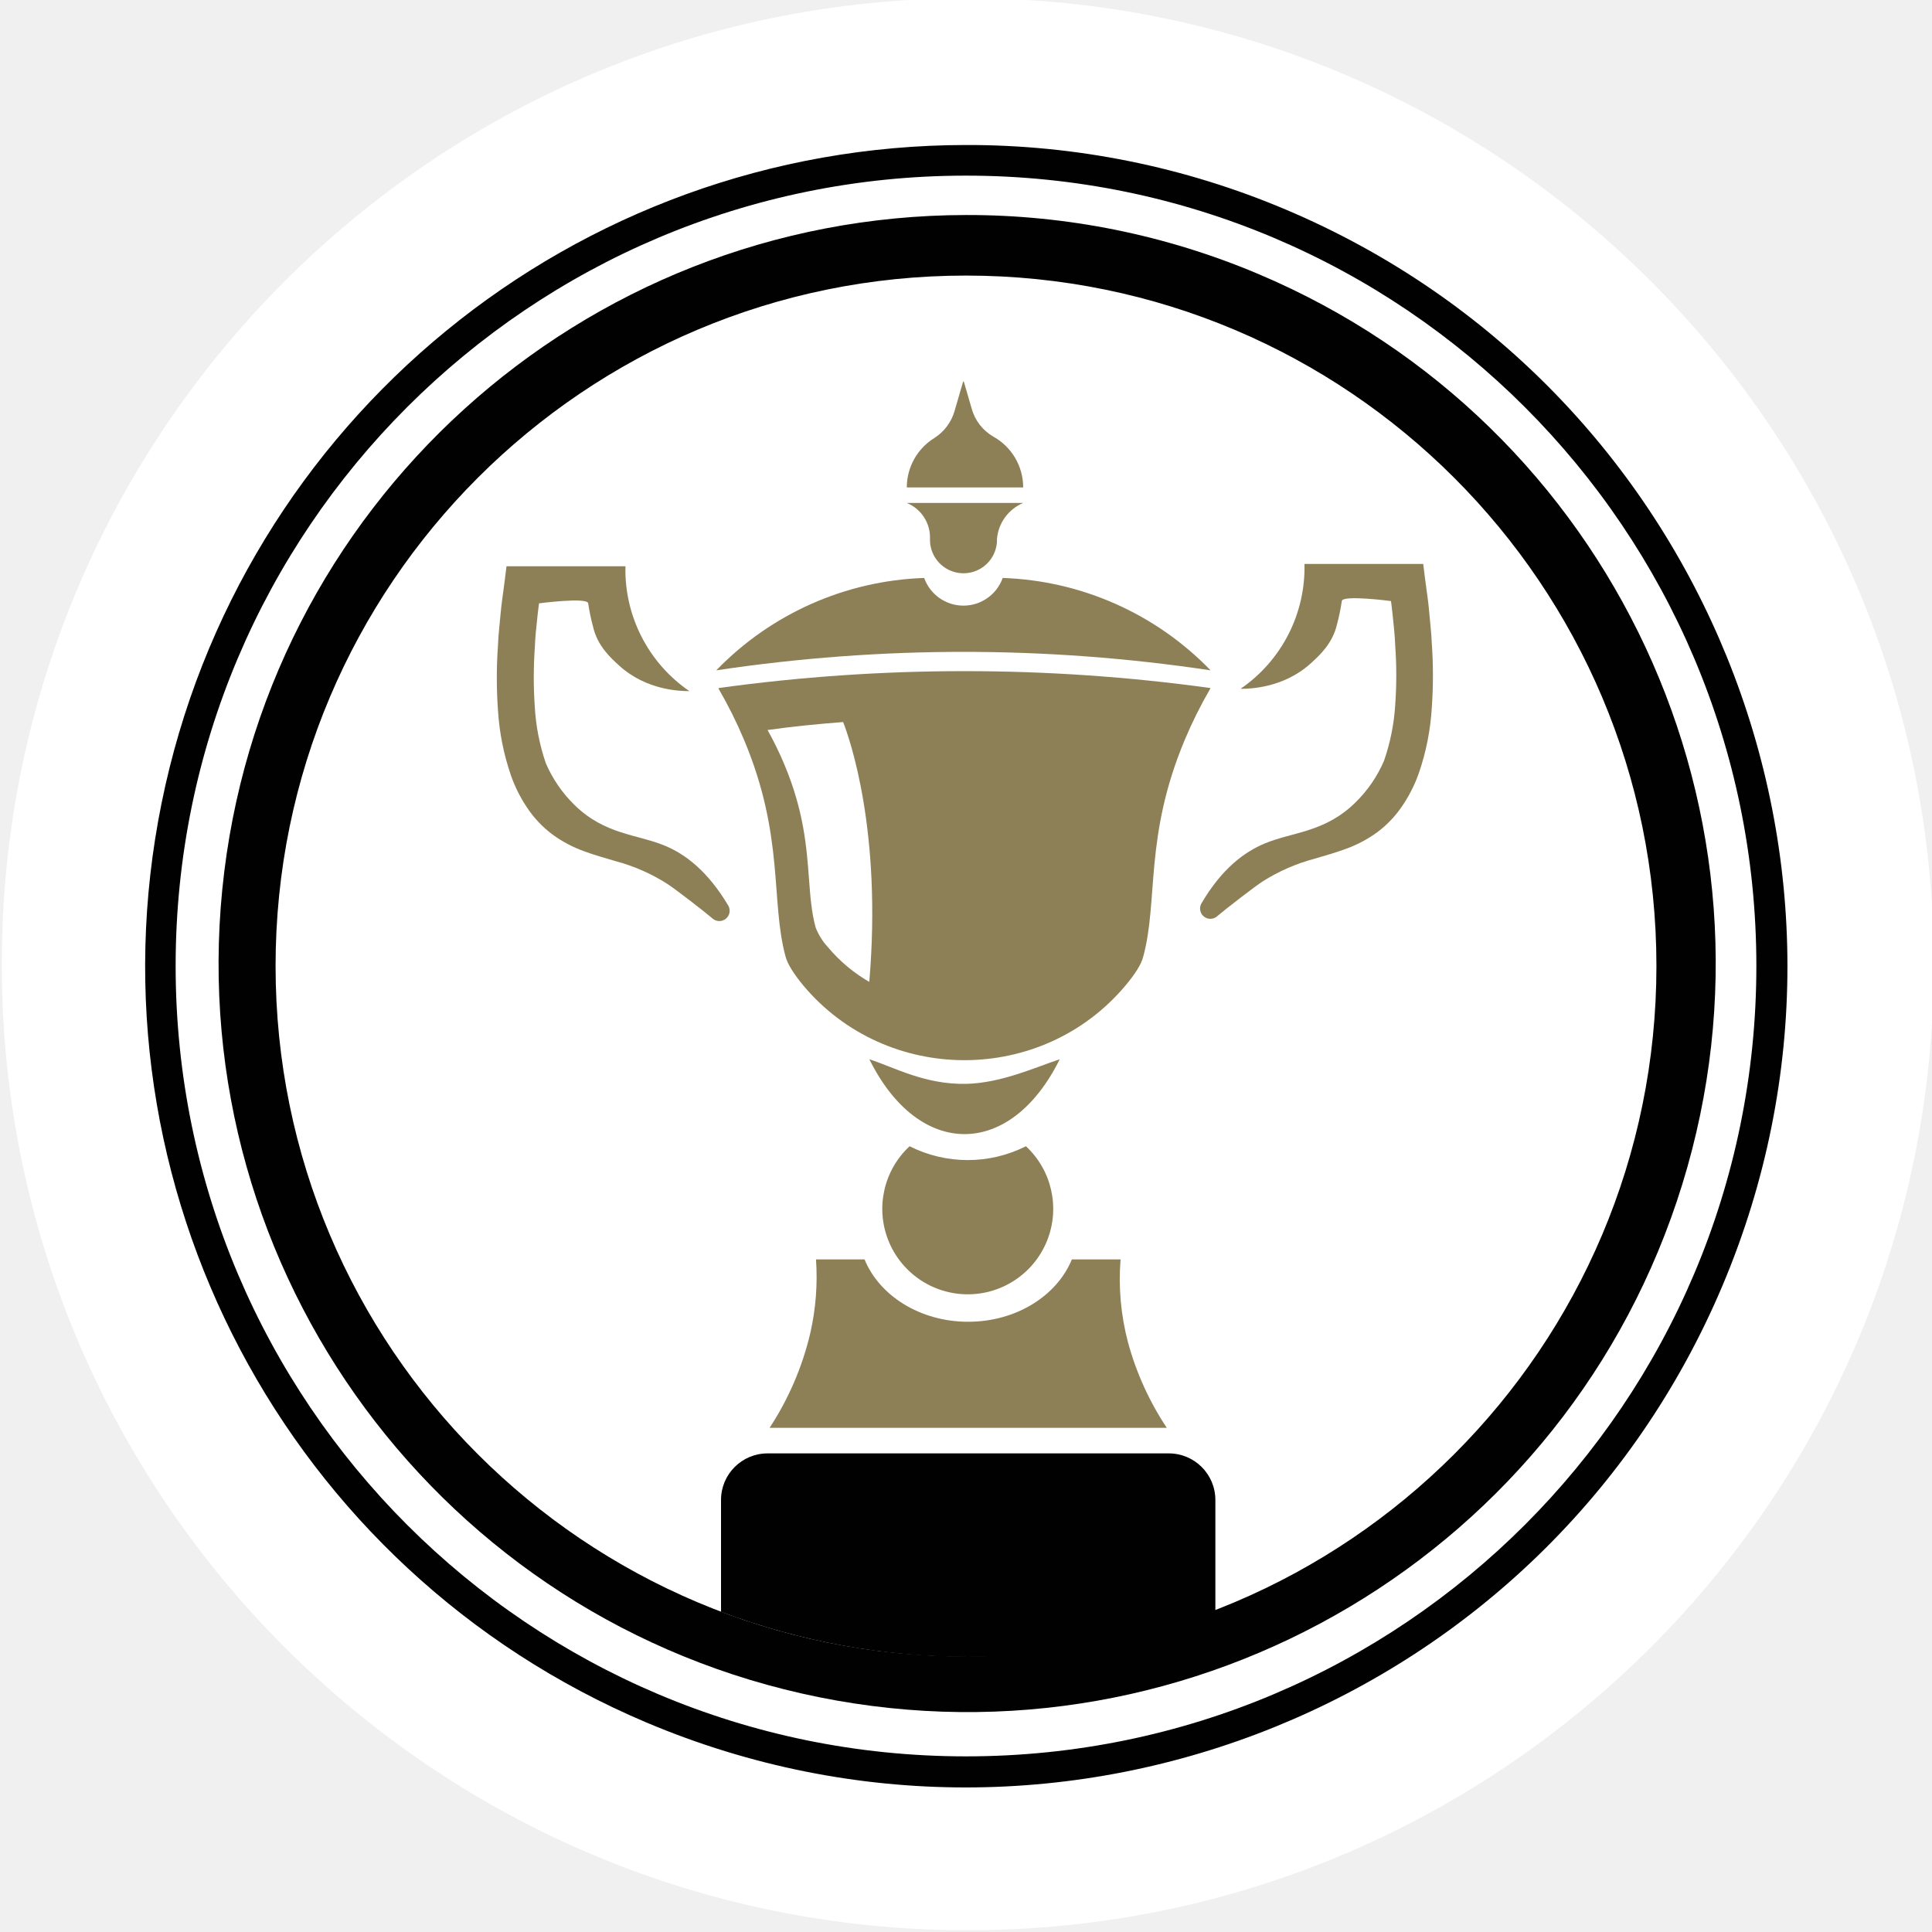
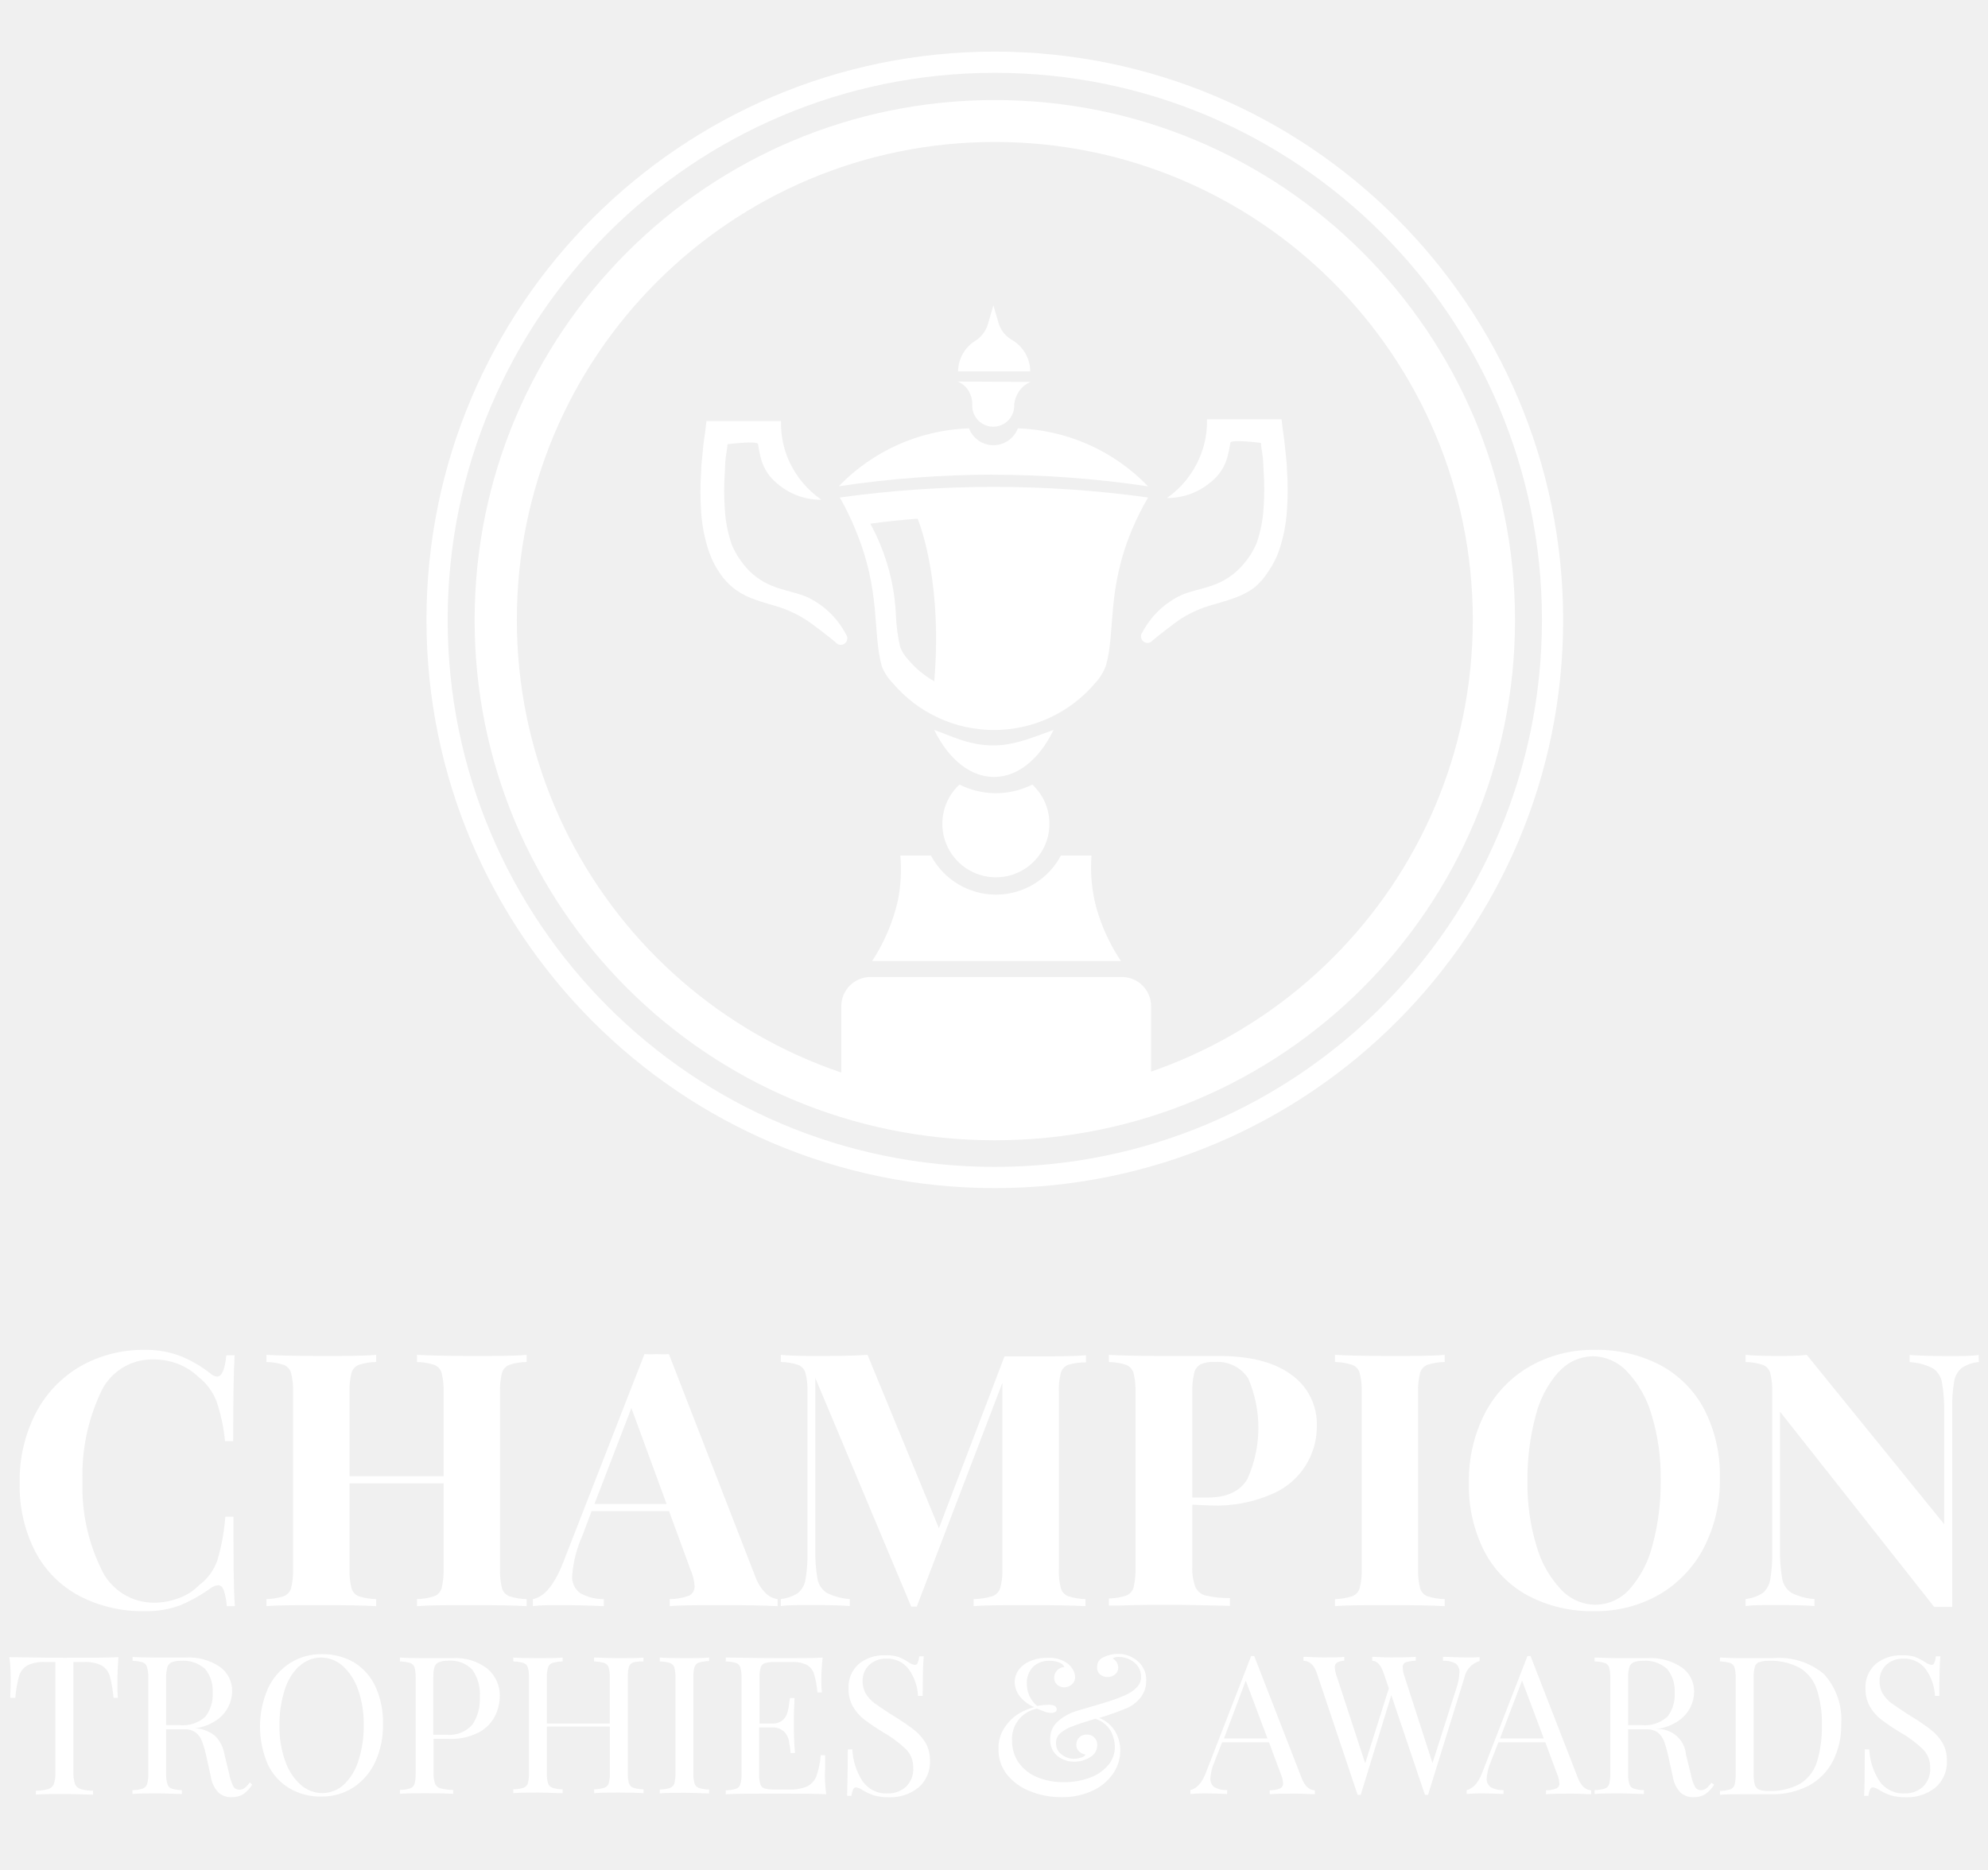
- <svg xmlns="http://www.w3.org/2000/svg" id="Layer_1" data-name="Layer 1" viewBox="0 0 550 550">
+ <svg xmlns="http://www.w3.org/2000/svg" id="Layer_1" data-name="Layer 1" viewBox="0 0 194.9 183.33">
  <defs>
-     <style>.cls-1{fill:#fff;}.cls-2{fill:#8d7f56;}.cls-3{fill:#010101;}</style>
+     <style>.cls-1{fill:#fff;}</style>
  </defs>
-   <circle class="cls-1" cx="275.5" cy="274.5" r="275" />
-   <path class="cls-2" d="M301.68,301.55c-14.05,28.41-40.14,28.41-54.19,0,7.36,2.41,15.91,7.24,27.57,7C285.09,308.33,295,303.74,301.68,301.55Z" />
-   <path class="cls-3" d="M274.29,160.58l.33.17.33-.17Z" />
-   <polygon class="cls-1" points="274.62 161.16 272.74 160.22 276.5 160.22 274.62 161.16" />
-   <path class="cls-2" d="M273.63,185.57a474.4,474.4,0,0,1,71,5.26,86.41,86.41,0,0,0-59.18-26.3,11.87,11.87,0,0,1-22.36,0,86.41,86.41,0,0,0-59.18,26.3,474.4,474.4,0,0,1,71-5.26" />
-   <path class="cls-2" d="M196.22,196.75c-2.53,0-12.16-.2-19.91-7.23-2.46-2.23-6.26-5.67-7.48-11.12a55.44,55.44,0,0,1-1.38-6.64c-.2-1.82-14,0-14,0s-.18,1.22-.49,4.08-.61,5.72-.71,8.56a121.35,121.35,0,0,0,0,16.95,60.06,60.06,0,0,0,3.12,15.89,37.06,37.06,0,0,0,8.17,11.91c8.74,8.56,17.85,8.29,25.87,11.66,5.58,2.34,12,7.05,17.92,17a2.94,2.94,0,0,1-4.48,3.68l-.1-.09c-2.13-1.84-10.66-8.44-12.89-9.85a52.68,52.68,0,0,0-14.76-6.44c-2.75-.83-5.68-1.62-8.75-2.75a35.63,35.63,0,0,1-9.13-4.84,30.66,30.66,0,0,1-7.21-7.67,40.16,40.16,0,0,1-4.52-9,70.3,70.3,0,0,1-3.73-18.69,129.9,129.9,0,0,1,0-18.4c.11-3.05.49-6,.75-9.05s.75-6,1.12-9l.56-4.51h33.86a41.9,41.9,0,0,0,18.14,35.51Z" />
-   <path class="cls-2" d="M353.22,196.09c2.52,0,12.15-.2,19.91-7.23,2.46-2.23,6.25-5.67,7.48-11.12a54.89,54.89,0,0,0,1.37-6.63c.2-1.83,14,0,14,0s.19,1.21.49,4.07.61,5.72.72,8.57a119.69,119.69,0,0,1,0,16.94A59.65,59.65,0,0,1,394,216.58a36.88,36.88,0,0,1-8.18,11.91c-8.74,8.56-17.85,8.3-25.86,11.66-5.58,2.35-12.06,7-17.92,17a2.93,2.93,0,0,0,4.47,3.68l.1-.09c2.14-1.83,10.67-8.44,12.89-9.85a53,53,0,0,1,14.77-6.44c2.74-.83,5.68-1.62,8.75-2.75a35.68,35.68,0,0,0,9.12-4.83,30.74,30.74,0,0,0,7.22-7.68,40.58,40.58,0,0,0,4.52-9,69.73,69.73,0,0,0,3.72-18.69,129.91,129.91,0,0,0,0-18.4c-.12-3-.5-6-.75-9.05s-.76-6-1.13-9l-.56-4.51H371.36a41.9,41.9,0,0,1-18.14,35.51Z" />
-   <path class="cls-2" d="M292.06,326.31a24.33,24.33,0,1,1-33.12,0,36.78,36.78,0,0,0,33.12,0Z" />
-   <path class="cls-2" d="M321.13,382.19A70.51,70.51,0,0,1,319,358.52H305.14c-4.22,10.32-15.82,17.76-29.52,17.76s-25.29-7.44-29.51-17.76H232.3a71.84,71.84,0,0,1-1.63,21,84.26,84.26,0,0,1-11.58,26.95H332.16A83.38,83.38,0,0,1,321.13,382.19Z" />
-   <path class="cls-2" d="M274.29,191.06h0Z" />
-   <path class="cls-2" d="M344.58,195.87a511.69,511.69,0,0,0-140,0v.22a126,126,0,0,1,7.21,14.47c11.62,27.63,7.5,45.88,11.86,61.82.61,2.21,2.43,5,5,8.13,23.8,28.4,68,28.4,91.79,0,2.62-3.12,4.44-5.92,5-8.13,4.37-15.94.25-34.19,11.86-61.82a126,126,0,0,1,7.21-14.47Zm-97.11,83.65a43.45,43.45,0,0,1-11.72-9.82,17.51,17.51,0,0,1-3.56-5.68c-1.17-4.27-1.5-8.71-1.89-13.85-.68-9.06-1.45-19.33-7.05-32.64a95.73,95.73,0,0,0-4.74-9.71c7.12-1,14.34-1.72,21.51-2.27C241.86,210.25,251.12,236.45,247.47,279.52Z" />
-   <path class="cls-2" d="M258.15,143.18a10.61,10.61,0,0,1,6.6,10.17,9.54,9.54,0,1,0,19.07,0,12.26,12.26,0,0,1,7.46-10.17Z" />
-   <path class="cls-2" d="M282.77,124.29a13.24,13.24,0,0,1-6.14-7.93l-2.26-7.75h-.18l-2.41,8.27a13.57,13.57,0,0,1-5.77,7.8,16.54,16.54,0,0,0-7.86,14.08h33.13A16.55,16.55,0,0,0,282.77,124.29Z" />
-   <path class="cls-3" d="M205.26,427v31.85a199.37,199.37,0,0,0,140.73,0V427a13.26,13.26,0,0,0-13.26-13.25H218.51A13.25,13.25,0,0,0,205.26,427Z" />
-   <path class="cls-3" d="M275,50c124.26,0,225,100.74,225,225S399.26,500,275,500,50,399.26,50,275,150.74,50,275,50m0-8.72a233.78,233.78,0,0,0-91,449.07A233.78,233.78,0,0,0,366,59.65a232.27,232.27,0,0,0-91-18.37Z" />
-   <path class="cls-3" d="M275,78.45c108.55,0,196.55,88,196.55,196.55S383.55,471.55,275,471.55,78.45,383.55,78.45,275,166.45,78.45,275,78.45m0-17.24A213.08,213.08,0,1,0,358.22,78,212.52,212.52,0,0,0,275,61.21Z" />
+   <path class="cls-1" d="M17.77,133a12,12,0,0,1,2.85,1.67,1.2,1.2,0,0,0,.66.31c.47,0,.77-.7.91-2.09H23q-.14,2.37-.14,8.42h-.8a17.41,17.41,0,0,0-.84-3.93A5.66,5.66,0,0,0,19.44,135a6.13,6.13,0,0,0-2-1.27,6.75,6.75,0,0,0-2.4-.43A5.53,5.53,0,0,0,9.8,136.7a19,19,0,0,0-1.71,8.54,18.15,18.15,0,0,0,1.78,8.49,5.66,5.66,0,0,0,5.29,3.42,6.69,6.69,0,0,0,2.35-.44,5.16,5.16,0,0,0,2-1.27,5.1,5.1,0,0,0,1.8-2.44,20.56,20.56,0,0,0,.78-4.28h.8c0,4.2,0,7.13.14,8.77h-.8a6,6,0,0,0-.3-1.58c-.12-.31-.3-.47-.54-.47a1.5,1.5,0,0,0-.73.28,15.1,15.1,0,0,1-3,1.69,9.3,9.3,0,0,1-3.45.57,13.3,13.3,0,0,1-6.45-1.5,10.38,10.38,0,0,1-4.3-4.33,14.07,14.07,0,0,1-1.53-6.77,14.37,14.37,0,0,1,1.56-6.79A11.37,11.37,0,0,1,7.83,134a12.46,12.46,0,0,1,6.39-1.64A9.38,9.38,0,0,1,17.77,133Z" />
+   <path class="cls-1" d="M49.93,133.83a1.21,1.21,0,0,0-.72.8,7.09,7.09,0,0,0-.19,1.91V153.8a7.18,7.18,0,0,0,.19,1.92,1.23,1.23,0,0,0,.72.8,6,6,0,0,0,1.7.28v.69c-1.13-.07-2.9-.1-5.29-.1s-4.16,0-5.46.1v-.69a6.2,6.2,0,0,0,1.69-.28,1.22,1.22,0,0,0,.73-.8,7.18,7.18,0,0,0,.19-1.92v-8.35H34.27v8.35a6.78,6.78,0,0,0,.19,1.92,1.19,1.19,0,0,0,.71.8,6.08,6.08,0,0,0,1.71.28v.69c-1.26-.07-3-.1-5.26-.1-2.48,0-4.32,0-5.5.1v-.69a6.13,6.13,0,0,0,1.69-.28,1.22,1.22,0,0,0,.73-.8,6.78,6.78,0,0,0,.19-1.92V136.54a6.7,6.7,0,0,0-.19-1.91,1.2,1.2,0,0,0-.73-.8,5.77,5.77,0,0,0-1.69-.28v-.7c1.18.07,3,.11,5.5.11,2.25,0,4,0,5.26-.11v.7a5.74,5.74,0,0,0-1.71.28,1.17,1.17,0,0,0-.71.8,6.7,6.7,0,0,0-.19,1.91v8.21h9.22v-8.21a7.09,7.09,0,0,0-.19-1.91,1.2,1.2,0,0,0-.73-.8,5.83,5.83,0,0,0-1.69-.28v-.7c1.3.07,3.12.11,5.46.11s4.16,0,5.29-.11v.7A5.66,5.66,0,0,0,49.93,133.83Z" />
+   <path class="cls-1" d="M75.09,156.24a2,2,0,0,0,1.15.56v.69c-1.39-.07-3.16-.1-5.29-.1-2.37,0-4.13,0-5.29.1v-.69a5.72,5.72,0,0,0,1.88-.33,1,1,0,0,0,.56-.93,4.85,4.85,0,0,0-.42-1.67l-2.09-5.7H58l-.9,2.4a11.74,11.74,0,0,0-1,3.86,1.94,1.94,0,0,0,.79,1.79,4.69,4.69,0,0,0,2.31.58v.69c-1.58-.07-3-.1-4.31-.1-1.07,0-1.95,0-2.65.1v-.69c1.14-.21,2.13-1.43,3-3.66l7.94-20.36a11.94,11.94,0,0,0,1.22,0,10.92,10.92,0,0,0,1.18,0l8.46,21.79A4.32,4.32,0,0,0,75.09,156.24Zm-9.74-8.77-3.45-9.4-3.62,9.4Z" />
+   <path class="cls-1" d="M104.71,133.83a1.19,1.19,0,0,0-.71.8,6.7,6.7,0,0,0-.19,1.91V153.8a6.78,6.78,0,0,0,.19,1.92,1.22,1.22,0,0,0,.73.8,6.13,6.13,0,0,0,1.69.28v.69c-1.28-.07-3.1-.1-5.47-.1s-4.31,0-5.5.1v-.69a7,7,0,0,0,1.83-.28,1.27,1.27,0,0,0,.78-.8,6.28,6.28,0,0,0,.21-1.92V135.6l-8.39,21.93h-.55l-9.4-22.42v16.68a15.46,15.46,0,0,0,.21,3,2.1,2.1,0,0,0,.9,1.39,5.76,5.76,0,0,0,2.27.61v.69c-.91-.07-2.16-.1-3.76-.1-1.28,0-2.29,0-3,.1v-.69a3.84,3.84,0,0,0,1.69-.59,2.18,2.18,0,0,0,.73-1.33,13.71,13.71,0,0,0,.19-2.68V136.54a6.7,6.7,0,0,0-.19-1.91,1.2,1.2,0,0,0-.73-.8,5.77,5.77,0,0,0-1.69-.28v-.7c.74.07,1.75.11,3,.11,2.13,0,4,0,5.5-.11l7,17L98.48,133H101c2.37,0,4.19,0,5.47-.11v.7A5.74,5.74,0,0,0,104.71,133.83Z" />
+   <path class="cls-1" d="M116.89,147.54v6.06a5.12,5.12,0,0,0,.3,2,1.5,1.5,0,0,0,1,.85,10.34,10.34,0,0,0,2.39.25v.76q-4.29-.11-6.37-.1c-1.16,0-2.62,0-4.39.07l-1.11,0v-.69a6.2,6.2,0,0,0,1.69-.28,1.22,1.22,0,0,0,.73-.8,7.18,7.18,0,0,0,.19-1.92V136.54a7.09,7.09,0,0,0-.19-1.91,1.2,1.2,0,0,0-.73-.8,5.83,5.83,0,0,0-1.69-.28v-.7c1.18.07,3,.11,5.29.11l3.86,0c.47,0,1,0,1.6,0,3.14,0,5.52.62,7.17,1.86a5.92,5.92,0,0,1,2.47,5,7.17,7.17,0,0,1-4.26,6.62,13.67,13.67,0,0,1-6.14,1.18Zm.79-13.75a1.32,1.32,0,0,0-.61.87,7.34,7.34,0,0,0-.18,1.88v10.3h1.5c1.88,0,3.18-.6,3.9-1.81a12.25,12.25,0,0,0,.08-9.88,3.59,3.59,0,0,0-3.32-1.6A2.94,2.94,0,0,0,117.68,133.79Z" />
+   <path class="cls-1" d="M141.64,133.55a5.74,5.74,0,0,0-1.71.28,1.22,1.22,0,0,0-.71.8,6.7,6.7,0,0,0-.19,1.91V153.8a6.78,6.78,0,0,0,.19,1.92,1.24,1.24,0,0,0,.71.8,6.08,6.08,0,0,0,1.71.28v.69c-1.25-.07-3-.1-5.26-.1-2.48,0-4.31,0-5.5.1v-.69a6.13,6.13,0,0,0,1.69-.28,1.2,1.2,0,0,0,.73-.8,6.7,6.7,0,0,0,.2-1.92V136.54a6.62,6.62,0,0,0-.2-1.91,1.17,1.17,0,0,0-.73-.8,5.77,5.77,0,0,0-1.69-.28v-.7c1.19.07,3,.11,5.5.11,2.25,0,4,0,5.26-.11Z" />
+   <path class="cls-1" d="M162.78,133.86a10.44,10.44,0,0,1,4.3,4.33,14.07,14.07,0,0,1,1.53,6.77,14.32,14.32,0,0,1-1.56,6.79,11.46,11.46,0,0,1-4.37,4.6,12.45,12.45,0,0,1-6.39,1.63,13.3,13.3,0,0,1-6.45-1.5,10.38,10.38,0,0,1-4.3-4.33,14.07,14.07,0,0,1-1.53-6.77,14.37,14.37,0,0,1,1.56-6.79,11.37,11.37,0,0,1,4.37-4.59,12.46,12.46,0,0,1,6.39-1.64A13.3,13.3,0,0,1,162.78,133.86Zm-10,.68a10.28,10.28,0,0,0-2.24,4.33,23.67,23.67,0,0,0-.79,6.37,20.76,20.76,0,0,0,.89,6.37,10.34,10.34,0,0,0,2.4,4.25,4.67,4.67,0,0,0,3.36,1.49,4.53,4.53,0,0,0,3.38-1.54,10.33,10.33,0,0,0,2.24-4.34,23.22,23.22,0,0,0,.79-6.37,20.85,20.85,0,0,0-.89-6.37,10.3,10.3,0,0,0-2.4-4.24,4.68,4.68,0,0,0-3.36-1.5A4.54,4.54,0,0,0,152.81,134.54Z" />
+   <path class="cls-1" d="M194,133.55a3.64,3.64,0,0,0-1.69.59,2.18,2.18,0,0,0-.73,1.32,14.7,14.7,0,0,0-.19,2.68v19.42l-.83,0-.94,0-15.11-19.14v13.37a15.46,15.46,0,0,0,.21,3,2.1,2.1,0,0,0,.9,1.39,5.76,5.76,0,0,0,2.27.61v.69c-.91-.07-2.16-.1-3.76-.1-1.28,0-2.29,0-3,.1v-.69a3.84,3.84,0,0,0,1.69-.59,2.18,2.18,0,0,0,.73-1.33,13.71,13.71,0,0,0,.19-2.68V136.54a6.7,6.7,0,0,0-.19-1.91,1.2,1.2,0,0,0-.73-.8,5.77,5.77,0,0,0-1.69-.28v-.7c.74.07,1.75.11,3,.11s2.16,0,3-.11l13.47,16.6V138.56a15.46,15.46,0,0,0-.21-3,2.07,2.07,0,0,0-.9-1.39,5.59,5.59,0,0,0-2.27-.61v-.7c.91.07,2.16.11,3.76.11,1.3,0,2.31,0,3-.11Z" />
+   <path class="cls-1" d="M11.51,164.92c0,.63,0,1.15.05,1.56h-.43a11.78,11.78,0,0,0-.38-2.18,1.78,1.78,0,0,0-.8-1,3.59,3.59,0,0,0-1.75-.33h-1v10.8a3.27,3.27,0,0,0,.15,1.16.86.86,0,0,0,.53.49,4.56,4.56,0,0,0,1.24.17v.38c-.66,0-1.59-.06-2.8-.06s-2.2,0-2.8.06v-.38a4.41,4.41,0,0,0,1.23-.17.86.86,0,0,0,.53-.49,3.27,3.27,0,0,0,.15-1.16v-10.8h-1a3.59,3.59,0,0,0-1.75.33,1.82,1.82,0,0,0-.8,1,11.78,11.78,0,0,0-.38,2.18H1c0-.41.05-.93.05-1.56s0-1.53-.13-2.43c1.05,0,2.84.06,5.35.06s4.29,0,5.34-.06C11.55,163.39,11.51,164.2,11.51,164.92Z" />
+   <path class="cls-1" d="M24.72,175a3.29,3.29,0,0,1-.87.93,2.1,2.1,0,0,1-1.16.29,1.8,1.8,0,0,1-1.28-.46,2.88,2.88,0,0,1-.75-1.59l-.42-1.9a10.91,10.91,0,0,0-.43-1.52,1.88,1.88,0,0,0-.6-.85,1.68,1.68,0,0,0-1.12-.33h-1.8v4.37a3.22,3.22,0,0,0,.12,1,.66.66,0,0,0,.42.44,3.44,3.44,0,0,0,1,.15v.38c-.58,0-1.39-.06-2.41-.06s-1.9,0-2.43.06v-.38a3.36,3.36,0,0,0,1-.15.67.67,0,0,0,.43-.44,3.22,3.22,0,0,0,.12-1V164.5a3.22,3.22,0,0,0-.12-1A.67.67,0,0,0,14,163a4.21,4.21,0,0,0-1-.15v-.38q.8.06,2.31.06l2.05,0,.82,0a5.45,5.45,0,0,1,3.39.92,2.88,2.88,0,0,1,1.19,2.38,3.4,3.4,0,0,1-.36,1.49,3.51,3.51,0,0,1-1.17,1.35,4.93,4.93,0,0,1-2.16.81l.23,0a3.35,3.35,0,0,1,1.82.76A3.37,3.37,0,0,1,22,172l.47,1.94a4.39,4.39,0,0,0,.4,1.21.64.64,0,0,0,.57.34.8.8,0,0,0,.54-.17,2.55,2.55,0,0,0,.51-.55Zm-7.91-12a.75.75,0,0,0-.4.48,3.29,3.29,0,0,0-.12,1v4.67h1.27a3.25,3.25,0,0,0,2.58-.83,3.5,3.5,0,0,0,.71-2.32,3.34,3.34,0,0,0-.74-2.35,3.18,3.18,0,0,0-2.41-.8A2.25,2.25,0,0,0,16.81,163Z" />
+   <path class="cls-1" d="M34.7,163a5.5,5.5,0,0,1,2.1,2.36,8.45,8.45,0,0,1,.75,3.7,8.56,8.56,0,0,1-.76,3.7,6,6,0,0,1-2.15,2.51,5.66,5.66,0,0,1-3.12.89,5.93,5.93,0,0,1-3.16-.82A5.4,5.4,0,0,1,26.25,173a9.39,9.39,0,0,1,0-7.4,5.9,5.9,0,0,1,2.14-2.5,5.6,5.6,0,0,1,3.13-.9A6.07,6.07,0,0,1,34.7,163Zm-5.38.37a5.52,5.52,0,0,0-1.42,2.36,11,11,0,0,0-.5,3.48,9.72,9.72,0,0,0,.56,3.47A5.48,5.48,0,0,0,29.47,175a3.19,3.19,0,0,0,2.12.82,3.1,3.1,0,0,0,2.14-.85,5.42,5.42,0,0,0,1.42-2.36,10.94,10.94,0,0,0,.51-3.48,10,10,0,0,0-.56-3.47,5.68,5.68,0,0,0-1.51-2.32,3.22,3.22,0,0,0-2.13-.81A3.09,3.09,0,0,0,29.32,163.41Z" />
+   <path class="cls-1" d="M42.51,170.5v3.42a2.62,2.62,0,0,0,.15,1,.81.81,0,0,0,.53.44,5.22,5.22,0,0,0,1.24.15v.38q-1-.06-2.79-.06-1.64,0-2.43.06v-.38a3.42,3.42,0,0,0,1-.15.7.7,0,0,0,.43-.44,3.61,3.61,0,0,0,.11-1V164.5a3.61,3.61,0,0,0-.11-1,.7.7,0,0,0-.43-.44,4.31,4.31,0,0,0-1-.15v-.38q.8.06,2.31.06l2,0,.82,0a5.06,5.06,0,0,1,3.4,1A3.41,3.41,0,0,1,49,166.25a4.51,4.51,0,0,1-.46,2,3.81,3.81,0,0,1-1.58,1.61,5.84,5.84,0,0,1-3,.64ZM43,163a.76.76,0,0,0-.41.48,3.69,3.69,0,0,0-.11,1v5.62h1.27a3,3,0,0,0,2.57-1,4.49,4.49,0,0,0,.72-2.67,4.19,4.19,0,0,0-.74-2.72,3,3,0,0,0-2.42-.87A2.23,2.23,0,0,0,43,163Z" />
+   <path class="cls-1" d="M62.09,163a.7.7,0,0,0-.43.44,3.61,3.61,0,0,0-.11,1v9.42a3.61,3.61,0,0,0,.11,1,.7.7,0,0,0,.43.44,3.44,3.44,0,0,0,1,.15v.38q-.8-.06-2.43-.06c-1,0-1.83,0-2.41.06v-.38a3.42,3.42,0,0,0,1-.15.7.7,0,0,0,.43-.44,3.28,3.28,0,0,0,.11-1v-4.56H53.61v4.56a3.22,3.22,0,0,0,.12,1,.67.67,0,0,0,.43.44,3.36,3.36,0,0,0,1,.15v.38c-.58,0-1.38-.06-2.41-.06s-1.9,0-2.43.06v-.38a3.44,3.44,0,0,0,1-.15.7.7,0,0,0,.43-.44,3.61,3.61,0,0,0,.11-1V164.5a3.61,3.61,0,0,0-.11-1,.7.7,0,0,0-.43-.44,4.32,4.32,0,0,0-1-.15v-.38q.8.06,2.43.06c1,0,1.82,0,2.41-.06v.38a4.21,4.21,0,0,0-1,.15.67.67,0,0,0-.43.44,3.22,3.22,0,0,0-.12,1V169h6.17V164.5a3.28,3.28,0,0,0-.11-1,.7.7,0,0,0-.43-.44,4.31,4.31,0,0,0-1-.15v-.38c.58,0,1.38.06,2.41.06s1.9,0,2.43-.06v.38A4.32,4.32,0,0,0,62.09,163Z" />
+   <path class="cls-1" d="M69.52,162.87a4.31,4.31,0,0,0-1,.15.7.7,0,0,0-.43.44,3.28,3.28,0,0,0-.11,1v9.42a3.28,3.28,0,0,0,.11,1,.7.7,0,0,0,.43.44,3.42,3.42,0,0,0,1,.15v.38c-.58,0-1.38-.06-2.41-.06s-1.9,0-2.43.06v-.38a3.44,3.44,0,0,0,1-.15.7.7,0,0,0,.43-.44,3.61,3.61,0,0,0,.11-1V164.5a3.61,3.61,0,0,0-.11-1,.7.7,0,0,0-.43-.44,4.32,4.32,0,0,0-1-.15v-.38q.79.06,2.43.06c1,0,1.82,0,2.41-.06Z" />
+   <path class="cls-1" d="M81,175.93q-1.29-.06-4.35-.06c-2.43,0-4.26,0-5.5.06v-.38a3.36,3.36,0,0,0,1-.15.67.67,0,0,0,.43-.44,3.22,3.22,0,0,0,.12-1V164.5a3.22,3.22,0,0,0-.12-1,.67.67,0,0,0-.43-.44,4.21,4.21,0,0,0-1-.15v-.38c1.24,0,3.07.06,5.5.06,1.86,0,3.19,0,4-.06a21.06,21.06,0,0,0-.13,2.24,9.15,9.15,0,0,0,.06,1.18h-.44a8.82,8.82,0,0,0-.34-1.83,1.57,1.57,0,0,0-.71-.88,3.18,3.18,0,0,0-1.5-.27H76a3.46,3.46,0,0,0-1,.1.63.63,0,0,0-.42.43,3.22,3.22,0,0,0-.12,1V169h1.25a1.51,1.51,0,0,0,1-.31,1.54,1.54,0,0,0,.48-.74,6,6,0,0,0,.2-1.07l.06-.38h.44c0,.53-.06,1.12-.06,1.78v.91c0,.65,0,1.55.11,2.7H77.5c0-.09,0-.4-.12-.92a1.83,1.83,0,0,0-.52-1.19,1.69,1.69,0,0,0-1.19-.4H74.42v4.56a3.22,3.22,0,0,0,.12,1,.63.63,0,0,0,.42.43,3.46,3.46,0,0,0,1,.1h1.38a4.07,4.07,0,0,0,1.8-.31,1.89,1.89,0,0,0,.9-1,7.79,7.79,0,0,0,.42-2.05h.43c0,.35,0,.8,0,1.37C80.84,174.22,80.88,175,81,175.93Z" />
+   <path class="cls-1" d="M88.06,162.46a5.33,5.33,0,0,1,1,.52,1.36,1.36,0,0,0,.64.27.29.29,0,0,0,.27-.2,2.4,2.4,0,0,0,.15-.64h.44c-.07.74-.1,2-.1,3.88H90a4.87,4.87,0,0,0-.89-2.59,2.57,2.57,0,0,0-2.23-1.06,2.33,2.33,0,0,0-1.67.62,2.09,2.09,0,0,0-.64,1.58,2.34,2.34,0,0,0,.33,1.26,3.31,3.31,0,0,0,.84.91c.35.25.83.57,1.47,1l.55.34a21,21,0,0,1,1.89,1.3,4.64,4.64,0,0,1,1.11,1.28,3.38,3.38,0,0,1,.41,1.69,3.27,3.27,0,0,1-1.14,2.67,4.39,4.39,0,0,1-2.88.94,5,5,0,0,1-1.49-.19,5.1,5.1,0,0,1-1.11-.52,1.46,1.46,0,0,0-.65-.26.29.29,0,0,0-.26.2,2,2,0,0,0-.16.63h-.43c0-.69.07-2.21.07-4.55h.44a6.25,6.25,0,0,0,1,3.11,2.82,2.82,0,0,0,2.51,1.2,2.51,2.51,0,0,0,1.74-.64,2.38,2.38,0,0,0,.72-1.89,2.47,2.47,0,0,0-.71-1.8,11.23,11.23,0,0,0-2.25-1.67,21.39,21.39,0,0,1-1.81-1.22,4.33,4.33,0,0,1-1.13-1.28,3.42,3.42,0,0,1-.44-1.75,3,3,0,0,1,1-2.44,3.82,3.82,0,0,1,2.54-.85A3.88,3.88,0,0,1,88.06,162.46Z" />
+   <path class="cls-1" d="M111.58,162.92a2.34,2.34,0,0,1,.79,1.87,2.6,2.6,0,0,1-.49,1.58,3.58,3.58,0,0,1-1.31,1.08,27.55,27.55,0,0,1-2.81,1,3.23,3.23,0,0,1,1.56,1.3,3.69,3.69,0,0,1,.51,1.93,4,4,0,0,1-.7,2.22,4.9,4.9,0,0,1-2,1.68,7,7,0,0,1-3.07.64,8.14,8.14,0,0,1-3.07-.58A5.46,5.46,0,0,1,98.72,174a3.94,3.94,0,0,1-.83-2.5,3.56,3.56,0,0,1,.61-2.12A4.49,4.49,0,0,1,99.92,168a6.11,6.11,0,0,1,1.48-.61,3.4,3.4,0,0,1-1.43-1.07,2.33,2.33,0,0,1-.49-1.38,2,2,0,0,1,.37-1.17,2.58,2.58,0,0,1,1.1-.87,4.06,4.06,0,0,1,1.74-.34,3,3,0,0,1,2,.57,2.11,2.11,0,0,1,.53.64,1.47,1.47,0,0,1,.18.67.89.89,0,0,1-.33.73,1.07,1.07,0,0,1-.74.28,1,1,0,0,1-.69-.26.85.85,0,0,1-.29-.69,1,1,0,0,1,.28-.71,1.06,1.06,0,0,1,.72-.33.83.83,0,0,0-.48-.43,2.28,2.28,0,0,0-1-.18,2.19,2.19,0,0,0-1.6.6,2.24,2.24,0,0,0-.6,1.66,2.8,2.8,0,0,0,1,2.16,7.61,7.61,0,0,1,1.17-.11,1.22,1.22,0,0,1,.55.11.37.37,0,0,1,.21.33.3.3,0,0,1-.14.26.75.75,0,0,1-.39.1,1.84,1.84,0,0,1-.63-.12c-.21-.07-.46-.17-.76-.3a3,3,0,0,0-2.46,3.11,3.7,3.7,0,0,0,.66,2.2,4.12,4.12,0,0,0,1.82,1.42,6.77,6.77,0,0,0,2.6.48,7.21,7.21,0,0,0,2.5-.42,4.3,4.3,0,0,0,1.82-1.22,2.73,2.73,0,0,0,.68-1.83,3.43,3.43,0,0,0-.4-1.54,2.7,2.7,0,0,0-1.52-1.21c-1,.3-1.72.54-2.18.72a3.85,3.85,0,0,0-1.24.69,1.23,1.23,0,0,0-.43,1,1.3,1.3,0,0,0,.56,1.1,1.94,1.94,0,0,0,1.18.42,2.4,2.4,0,0,0,.71-.12c.25-.07.39-.17.43-.3a1.33,1.33,0,0,1-.62-.3.85.85,0,0,1-.27-.67,1,1,0,0,1,.29-.72,1.08,1.08,0,0,1,.75-.27,1,1,0,0,1,.73.29,1,1,0,0,1,.28.74,1.33,1.33,0,0,1-.7,1.19,2.83,2.83,0,0,1-1.56.44,2.53,2.53,0,0,1-1.64-.56,2,2,0,0,1-.71-1.66,2.26,2.26,0,0,1,.65-1.64,4.94,4.94,0,0,1,2-1.13l1.34-.4c.76-.21,1.4-.4,1.9-.57a12.27,12.27,0,0,0,1.39-.53,3.47,3.47,0,0,0,1.27-.86,1.47,1.47,0,0,0,.36-1,1.74,1.74,0,0,0-.65-1.36,2.34,2.34,0,0,0-1.55-.56c-.32,0-.51.06-.57.17a.92.92,0,0,1,.39.37,1.08,1.08,0,0,1,.14.5.84.84,0,0,1-.31.67,1.11,1.11,0,0,1-.75.26,1.08,1.08,0,0,1-.7-.24.85.85,0,0,1-.31-.71,1,1,0,0,1,.64-1,3.22,3.22,0,0,1,1.45-.32A2.88,2.88,0,0,1,111.58,162.92Z" />
+   <path class="cls-1" d="M128.91,175.55v.38c-.51,0-1.19-.06-2-.06q-1.63,0-2.43.06v-.38a2.84,2.84,0,0,0,1-.18.51.51,0,0,0,.31-.52,2.57,2.57,0,0,0-.22-.89l-1.16-3.12h-4.6l-.78,2a5,5,0,0,0-.37,1.55,1,1,0,0,0,.4.86,2.51,2.51,0,0,0,1.25.28v.38q-1.08-.06-2.19-.06a13.9,13.9,0,0,0-1.42.06v-.38q.94-.23,1.5-1.65l4.46-11.5h.3l4.64,11.94C127.9,175.12,128.34,175.53,128.91,175.55Zm-4.65-5.09-2.13-5.67L120,170.46Z" />
+   <path class="cls-1" d="M145.06,162.49v.38a2.14,2.14,0,0,0-1.5,1.65L140,176h-.3l-3.3-9.78-3,9.78h-.3l-4-11.94c-.26-.79-.7-1.19-1.31-1.22v-.38c.52,0,1.2.06,2,.06s1.6,0,2-.06v.38a1.53,1.53,0,0,0-.72.19.54.54,0,0,0-.21.47,3.19,3.19,0,0,0,.21.93l2.77,8.47,2.32-7.35-.51-1.49c-.26-.79-.63-1.19-1.12-1.22v-.38c.45,0,1.07.06,1.84.06q1.63,0,2.43-.06v.38a3.54,3.54,0,0,0-1,.16.5.5,0,0,0-.28.52,2.89,2.89,0,0,0,.19.91l2.73,8.45,2.34-7.34a5.27,5.27,0,0,0,.3-1.54,1,1,0,0,0-.38-.89,2.33,2.33,0,0,0-1.23-.27v-.38c.72,0,1.44.06,2.18.06A13.9,13.9,0,0,0,145.06,162.49Z" />
+   <path class="cls-1" d="M156,175.55v.38c-.51,0-1.19-.06-2-.06q-1.63,0-2.43.06v-.38a2.84,2.84,0,0,0,1-.18.51.51,0,0,0,.31-.52,2.57,2.57,0,0,0-.22-.89l-1.16-3.12h-4.6l-.78,2a5,5,0,0,0-.37,1.55,1,1,0,0,0,.4.86,2.51,2.51,0,0,0,1.25.28v.38q-1.08-.06-2.19-.06a13.9,13.9,0,0,0-1.42.06v-.38q.94-.23,1.5-1.65l4.46-11.5h.3l4.64,11.94C155,175.12,155.45,175.53,156,175.55Zm-4.65-5.09-2.13-5.67-2.16,5.67Z" />
+   <path class="cls-1" d="M168.05,175a3.29,3.29,0,0,1-.87.93,2.1,2.1,0,0,1-1.16.29,1.81,1.81,0,0,1-1.28-.46,3,3,0,0,1-.75-1.59l-.42-1.9a12.84,12.84,0,0,0-.42-1.52,2,2,0,0,0-.6-.85,1.72,1.72,0,0,0-1.12-.33h-1.81v4.37a3.22,3.22,0,0,0,.12,1,.67.67,0,0,0,.43.44,3.36,3.36,0,0,0,1,.15v.38c-.58,0-1.38-.06-2.41-.06s-1.9,0-2.43.06v-.38a3.44,3.44,0,0,0,1-.15.7.7,0,0,0,.43-.44,3.61,3.61,0,0,0,.11-1V164.5a3.61,3.61,0,0,0-.11-1,.7.7,0,0,0-.43-.44,4.32,4.32,0,0,0-1-.15v-.38c.53,0,1.3.06,2.32.06l2.05,0,.81,0a5.45,5.45,0,0,1,3.39.92,2.88,2.88,0,0,1,1.19,2.38,3.53,3.53,0,0,1-.35,1.49,3.63,3.63,0,0,1-1.18,1.35,4.94,4.94,0,0,1-2.15.81l.22,0a2.73,2.73,0,0,1,2.66,2.5l.48,1.94a4.07,4.07,0,0,0,.4,1.21.61.61,0,0,0,.56.34.84.84,0,0,0,.55-.17,2.83,2.83,0,0,0,.5-.55Zm-7.9-12a.74.74,0,0,0-.41.48,3.29,3.29,0,0,0-.12,1v4.67h1.28a3.28,3.28,0,0,0,2.58-.83,3.49,3.49,0,0,0,.7-2.32,3.34,3.34,0,0,0-.74-2.35,3.17,3.17,0,0,0-2.41-.8A2.2,2.2,0,0,0,160.15,163Z" />
+   <path class="cls-1" d="M178.84,164.17a6.66,6.66,0,0,1,1.67,4.89,7.65,7.65,0,0,1-.82,3.63,5.75,5.75,0,0,1-2.36,2.4,7.63,7.63,0,0,1-3.7.84l-1.1,0-1.55,0c-1,0-1.83,0-2.36.06v-.38a3.44,3.44,0,0,0,1-.15.7.7,0,0,0,.43-.44,3.61,3.61,0,0,0,.11-1V164.5a3.61,3.61,0,0,0-.11-1,.7.7,0,0,0-.43-.44,4.32,4.32,0,0,0-1-.15v-.38c.45,0,1.06.06,1.85.06l1.61,0c.86,0,1.44,0,1.73,0A6.82,6.82,0,0,1,178.84,164.17Zm-6.39-1.2a.72.72,0,0,0-.41.47,3.34,3.34,0,0,0-.11,1V174a3.34,3.34,0,0,0,.11,1,.76.76,0,0,0,.41.48,2.31,2.31,0,0,0,.9.13,5.88,5.88,0,0,0,3.17-.73,3.88,3.88,0,0,0,1.62-2.14,11.55,11.55,0,0,0,.47-3.58,10.37,10.37,0,0,0-.51-3.56,3.86,3.86,0,0,0-1.66-2.06,6,6,0,0,0-3.11-.69A2.2,2.2,0,0,0,172.45,163Z" />
+   <path class="cls-1" d="M187.73,162.46a5.33,5.33,0,0,1,1,.52,1.36,1.36,0,0,0,.64.27.29.29,0,0,0,.27-.2,2.4,2.4,0,0,0,.15-.64h.44c-.07.74-.1,2-.1,3.88h-.43a4.87,4.87,0,0,0-.89-2.59,2.57,2.57,0,0,0-2.23-1.06,2.33,2.33,0,0,0-1.67.62,2.09,2.09,0,0,0-.64,1.58,2.34,2.34,0,0,0,.33,1.26,3.31,3.31,0,0,0,.84.91c.35.25.83.57,1.47,1l.55.34a21,21,0,0,1,1.89,1.3,4.64,4.64,0,0,1,1.11,1.28,3.38,3.38,0,0,1,.41,1.69,3.27,3.27,0,0,1-1.14,2.67,4.39,4.39,0,0,1-2.88.94,5,5,0,0,1-1.49-.19,5.1,5.1,0,0,1-1.11-.52,1.46,1.46,0,0,0-.65-.26.29.29,0,0,0-.26.2,2,2,0,0,0-.16.63h-.43c.05-.69.07-2.21.07-4.55h.44a6.25,6.25,0,0,0,1,3.11,2.82,2.82,0,0,0,2.51,1.2,2.51,2.51,0,0,0,1.74-.64,2.38,2.38,0,0,0,.72-1.89,2.47,2.47,0,0,0-.71-1.8,11.23,11.23,0,0,0-2.25-1.67,19.87,19.87,0,0,1-1.81-1.22,4.33,4.33,0,0,1-1.13-1.28,3.42,3.42,0,0,1-.44-1.75,3,3,0,0,1,1-2.44,3.82,3.82,0,0,1,2.54-.85A3.88,3.88,0,0,1,187.73,162.46Z" />
+   <path class="cls-1" d="M97.38,41.16l.07,0,.07,0Z" />
+   <polygon class="cls-1" points="97.45 41.29 97.04 41.08 97.85 41.08 97.45 41.29" />
+   <path class="cls-1" d="M97.23,46.55a103.18,103.18,0,0,1,15.33,1.14A18.61,18.61,0,0,0,99.79,42,2.56,2.56,0,0,1,95,42a18.61,18.61,0,0,0-12.77,5.68,103.28,103.28,0,0,1,15.33-1.14" />
+   <path class="cls-1" d="M93.89,37.41a2.27,2.27,0,0,1,1.12,1,2.42,2.42,0,0,1,.31,1.23,2.06,2.06,0,1,0,4.11,0,2.77,2.77,0,0,1,.5-1.31,2.55,2.55,0,0,1,1.11-.88Z" />
+   <path class="cls-1" d="M99.21,33.33a2.85,2.85,0,0,1-1.33-1.71l-.49-1.68h0l-.52,1.79a2.92,2.92,0,0,1-1.24,1.68,3.57,3.57,0,0,0-1.7,3H101A3.58,3.58,0,0,0,99.21,33.33Z" />
+   <path class="cls-1" d="M103.29,71.58c-3,6.14-8.67,6.14-11.7,0,1.59.53,3.44,1.57,6,1.51C99.71,73.05,101.84,72.06,103.29,71.58Z" />
+   <path class="cls-1" d="M80.53,49a6.5,6.5,0,0,1-4.3-1.56A4.7,4.7,0,0,1,74.61,45a12,12,0,0,1-.29-1.44c0-.39-3,0-3,0s0,.27-.11.88-.13,1.24-.15,1.85a26.3,26.3,0,0,0,0,3.66,13.13,13.13,0,0,0,.67,3.43A8.26,8.26,0,0,0,73.48,56c1.89,1.85,3.86,1.79,5.59,2.52a8.19,8.19,0,0,1,3.86,3.67.63.63,0,0,1-1,.8l0,0c-.46-.4-2.3-1.82-2.78-2.13A11.51,11.51,0,0,0,76,59.41c-.59-.18-1.23-.35-1.89-.59a7.53,7.53,0,0,1-2-1,6.6,6.6,0,0,1-1.56-1.65,8.65,8.65,0,0,1-1-1.95,15.26,15.26,0,0,1-.81-4,29.22,29.22,0,0,1,0-4c0-.66.11-1.31.16-2s.16-1.29.24-1.93l.12-1h7.31a9.1,9.1,0,0,0,.75,3.84A9.31,9.31,0,0,0,80.53,49Z" />
+   <path class="cls-1" d="M114.41,48.83a6.5,6.5,0,0,0,4.3-1.57,4.59,4.59,0,0,0,1.61-2.4,12.41,12.41,0,0,0,.3-1.43c0-.39,3,0,3,0s0,.26.11.88.13,1.24.15,1.85a26.3,26.3,0,0,1,0,3.66,12.81,12.81,0,0,1-.68,3.43,7.89,7.89,0,0,1-1.76,2.57c-1.88,1.84-3.85,1.79-5.58,2.51A8.33,8.33,0,0,0,112,62a.64.64,0,0,0,1,.8l0,0c.46-.4,2.3-1.83,2.78-2.13A11.51,11.51,0,0,1,119,59.27c.59-.18,1.22-.35,1.89-.59a7.84,7.84,0,0,0,2-1A6.74,6.74,0,0,0,124.37,56a8.7,8.7,0,0,0,1-1.95,15.23,15.23,0,0,0,.8-4,27.69,27.69,0,0,0,0-4c0-.65-.11-1.3-.17-2s-.16-1.29-.24-1.94l-.12-1h-7.31a9,9,0,0,1-.75,3.83A9.21,9.21,0,0,1,114.41,48.83Z" />
+   <path class="cls-1" d="M101.21,76.93a5.25,5.25,0,1,1-7.15,0,8.18,8.18,0,0,0,3.46.85A8.06,8.06,0,0,0,101.21,76.93Z" />
+   <path class="cls-1" d="M107.48,89a15.24,15.24,0,0,1-.47-5.11h-3a7.21,7.21,0,0,1-12.74,0h-3A15.46,15.46,0,0,1,88,88.42a18.2,18.2,0,0,1-2.5,5.82h24.4A18.3,18.3,0,0,1,107.48,89Z" />
+   <path class="cls-1" d="M97.38,47.74h0Z" />
+   <path class="cls-1" d="M112.55,48.78a110.29,110.29,0,0,0-30.22,0v0A26,26,0,0,1,83.89,52c2.5,6,1.62,9.9,2.56,13.34A5.14,5.14,0,0,0,87.54,67a13,13,0,0,0,19.81,0,5.24,5.24,0,0,0,1.08-1.75c.95-3.44.06-7.38,2.56-13.34a26,26,0,0,1,1.56-3.12Zm-21,18a9.34,9.34,0,0,1-2.53-2.12,3.67,3.67,0,0,1-.77-1.22,16.6,16.6,0,0,1-.41-3,20.42,20.42,0,0,0-1.52-7,19.23,19.23,0,0,0-1-2.09c1.53-.21,3.09-.38,4.64-.49C90.38,51.88,92.38,57.53,91.59,66.83Z" />
+   <path class="cls-1" d="M82.48,98.66v6.87a43,43,0,0,0,30.37,0V98.66A2.86,2.86,0,0,0,110,95.8H85.34A2.86,2.86,0,0,0,82.48,98.66Z" />
+   <path class="cls-1" d="M97.53,7.14A53.64,53.64,0,1,1,43.89,60.77,53.64,53.64,0,0,1,97.53,7.14m0-2.08a55.72,55.72,0,1,0,55.72,55.71A55.78,55.78,0,0,0,97.53,5.06Z" />
+   <path class="cls-1" d="M97.53,13.92A46.86,46.86,0,1,1,50.67,60.77,46.86,46.86,0,0,1,97.53,13.92m0-4.11a51,51,0,1,0,51,51,51,51,0,0,0-51-51Z" />
</svg>
